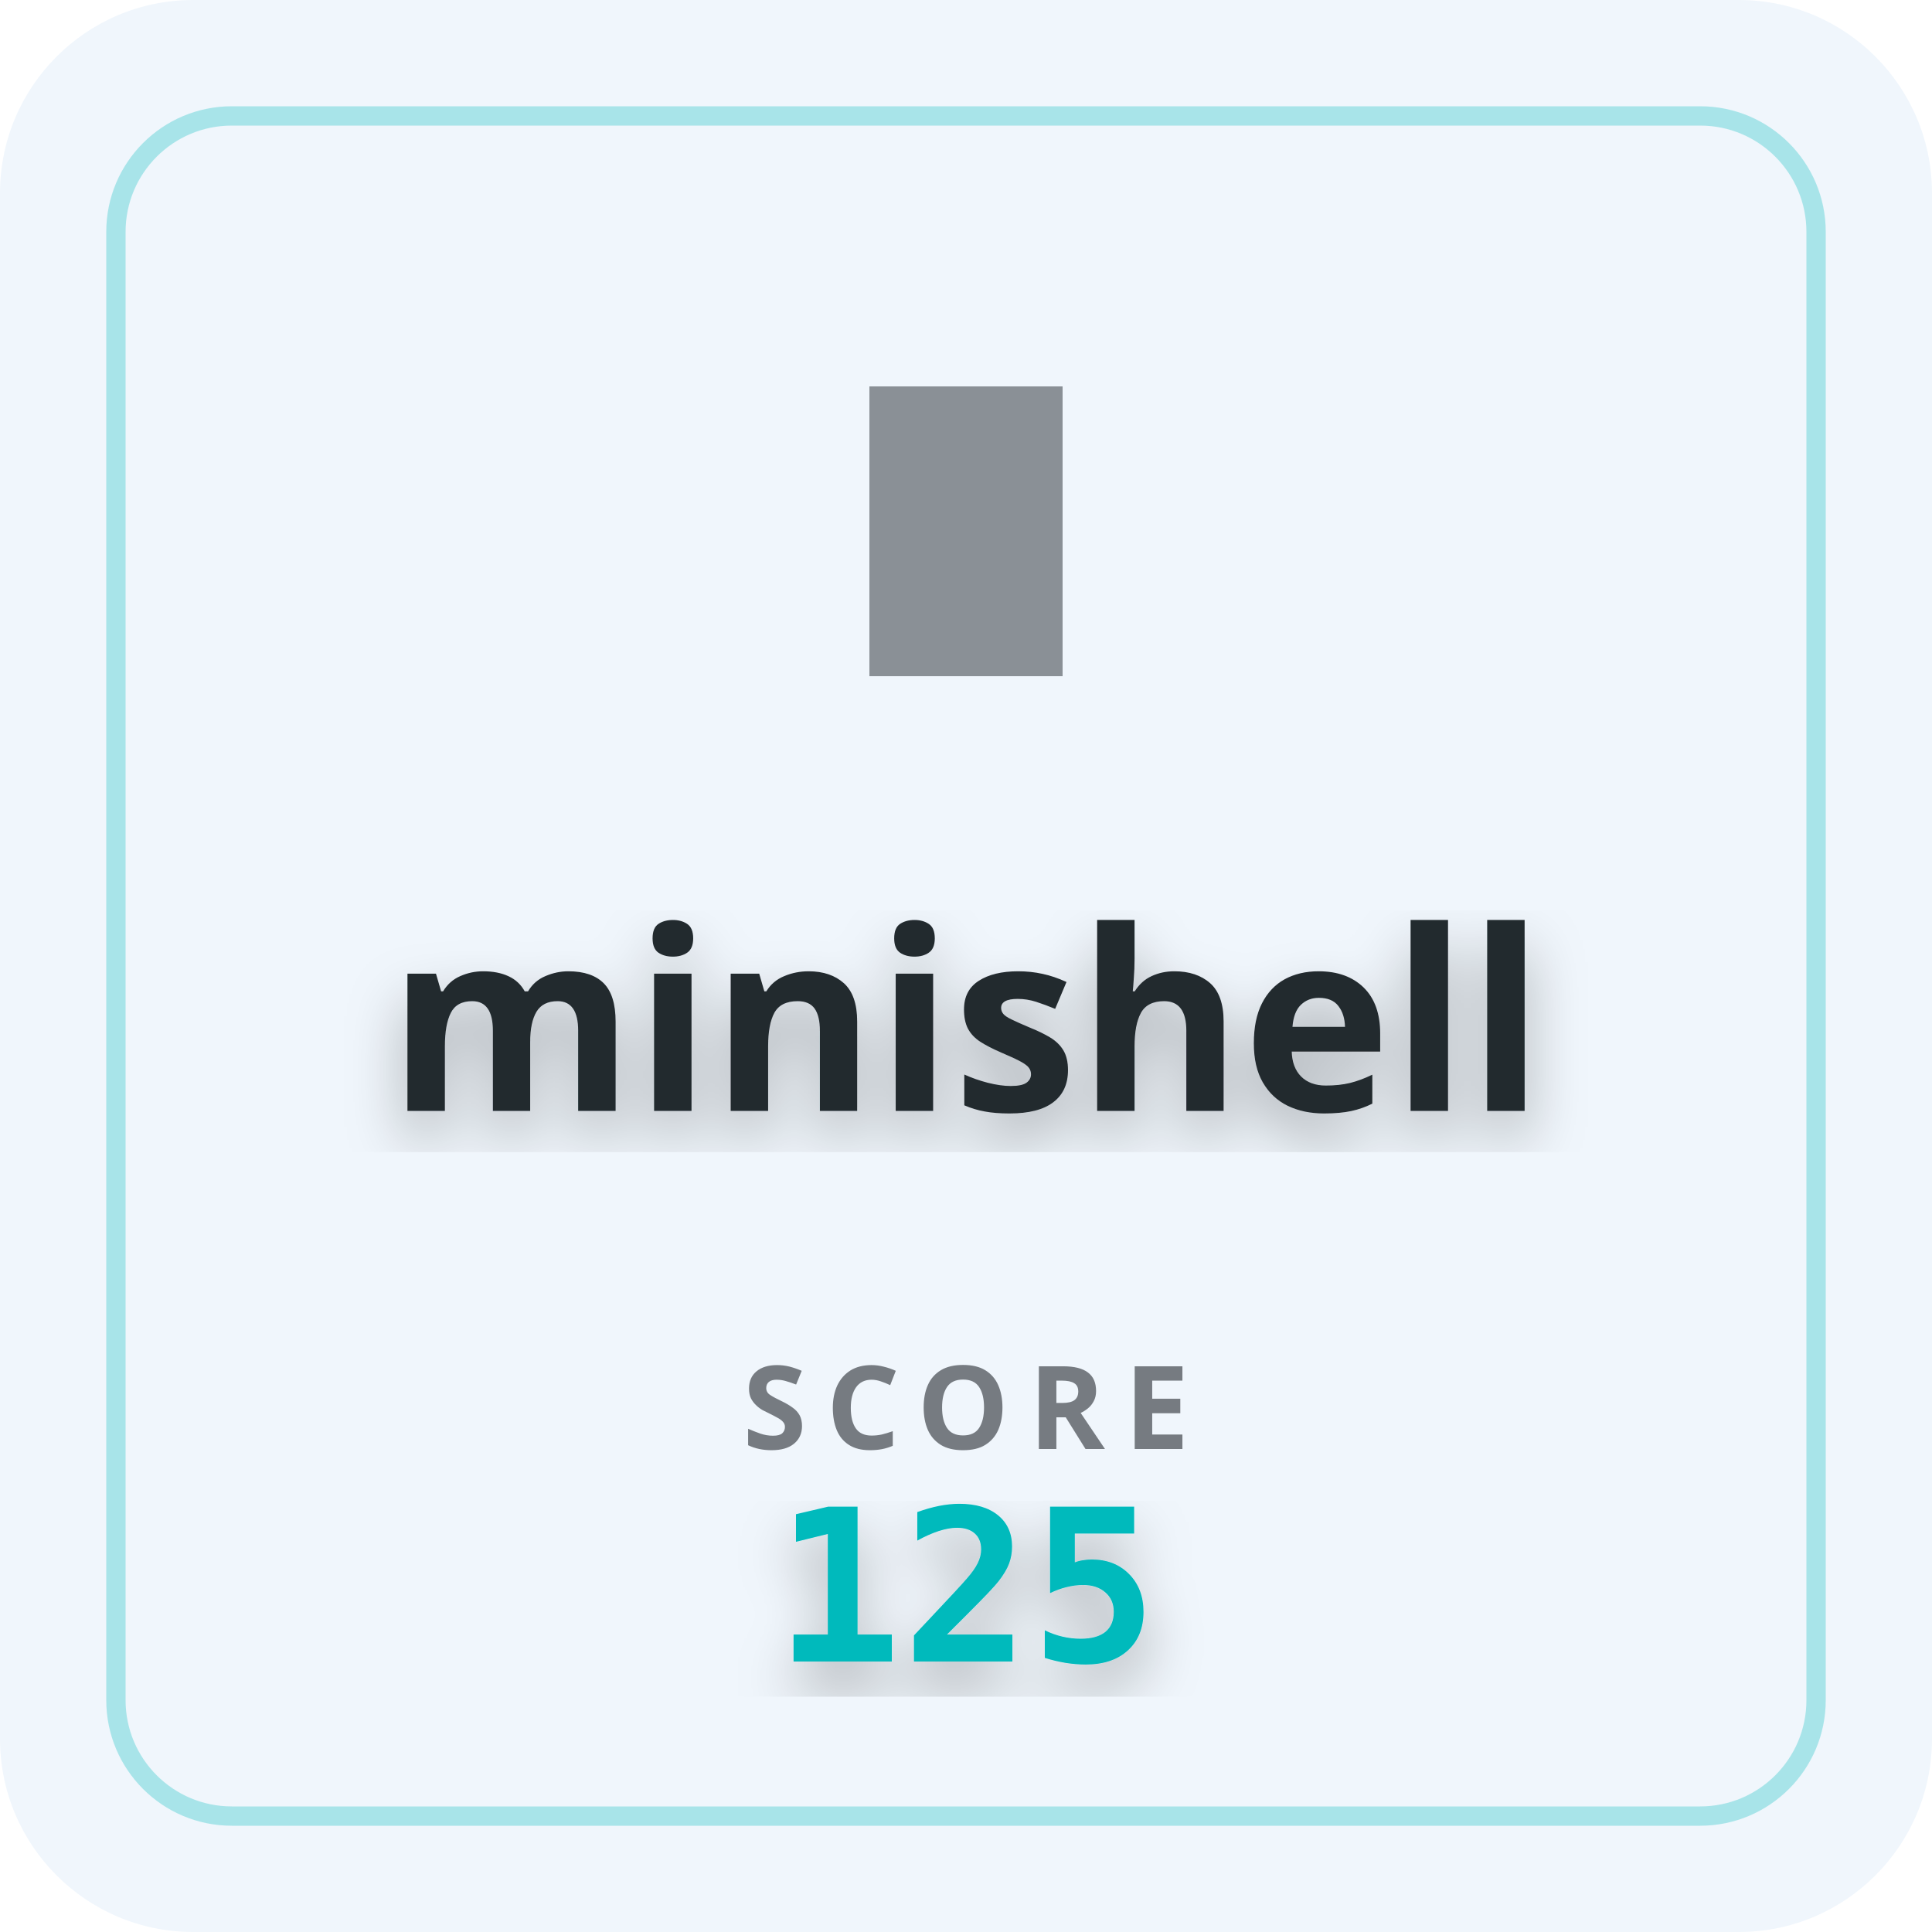
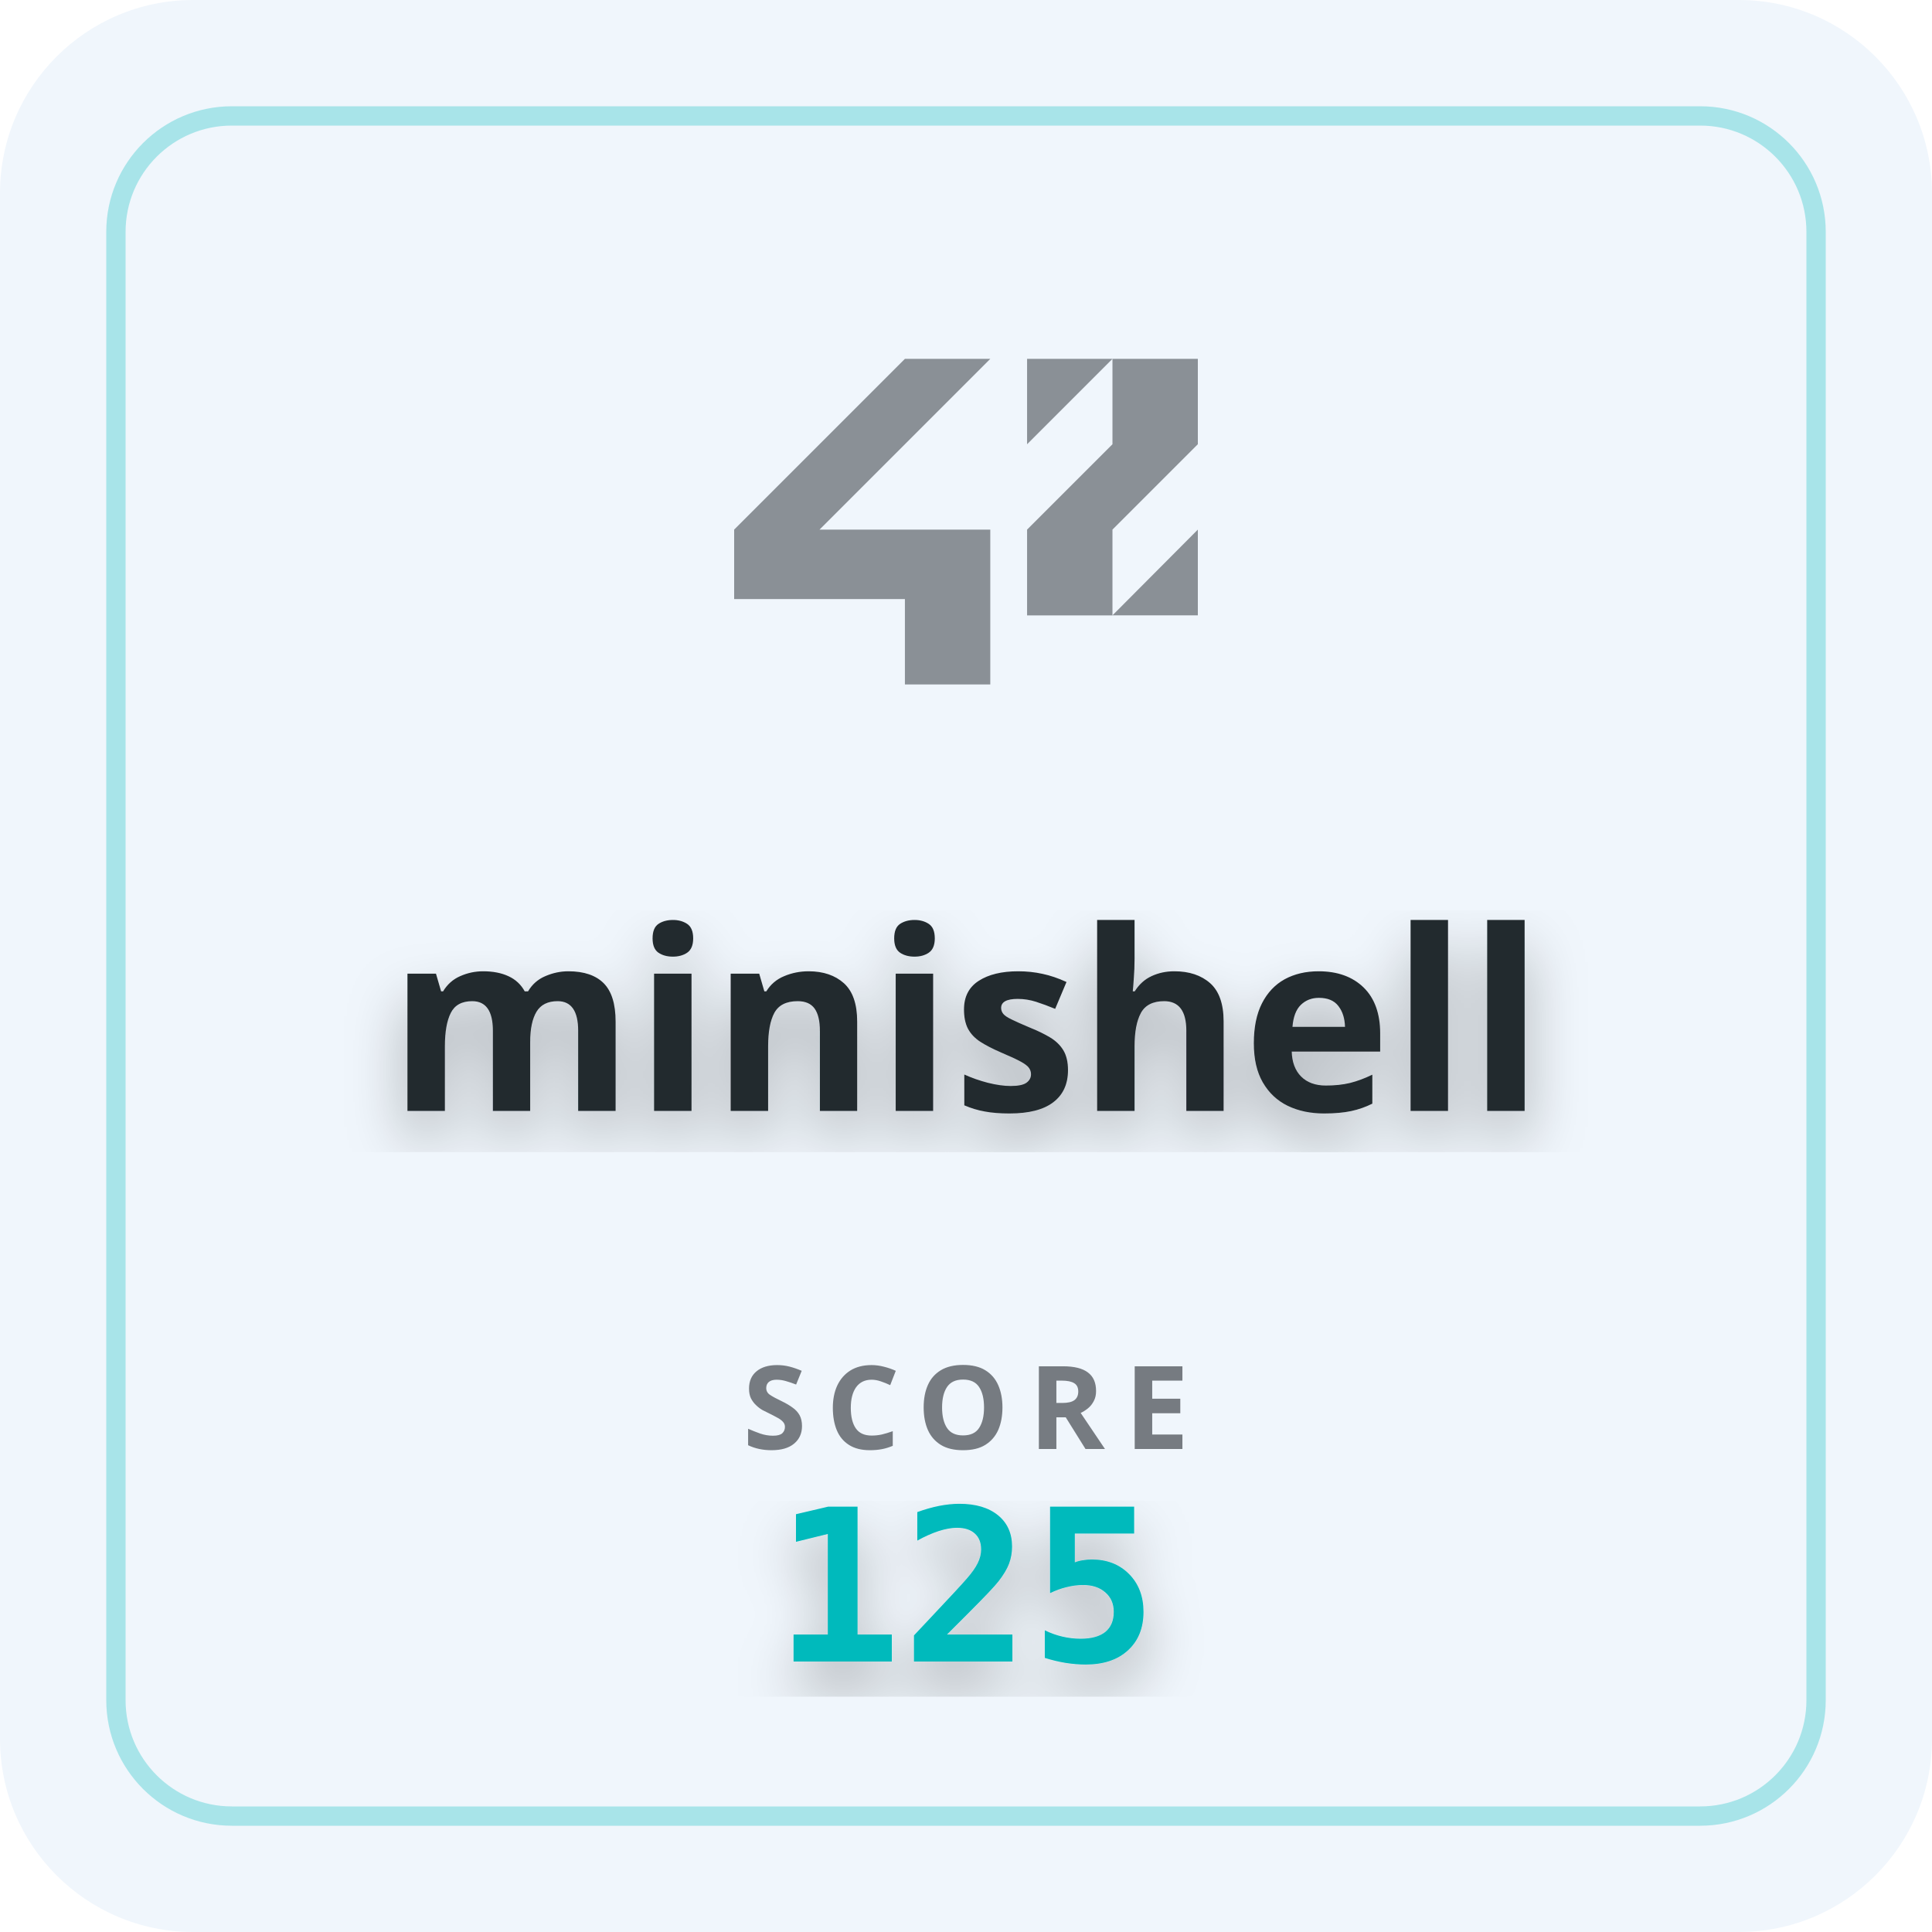
<svg xmlns="http://www.w3.org/2000/svg" width="200" height="200" viewBox="0 0 200 200">
  <defs>
    <filter id="a" width="140%" height="140%" x="-20%" y="-20%">
      <feDropShadow dx="0" dy="3" flood-color="#000" flood-opacity=".3" stdDeviation="3" />
    </filter>
  </defs>
  <rect width="200" height="200" fill="#f0f6fc" rx="20" />
  <rect width="176" height="176" x="12" y="12" fill="none" stroke="#00babc" stroke-width="2" opacity=".3" rx="12" />
-   <path fill="#24292f" d="M90 40h20v30H90Z" opacity=".5" />
+   <path fill="#24292f" d="M115.162 63.702H124v-8.878ZM124 37.148h-8.838v8.84l-8.838 8.836v8.88h8.838v-8.88L124 45.986Zm-8.838 0h-8.838v8.84zm-12.648 17.676H84.838l17.676-17.676h-8.838L76 54.824v7.19h17.676v8.838h8.838z" opacity=".5" />
  <text x="100" y="115" fill="#24292f" filter="url(#a)" font-family="sans-serif" font-size="26" font-weight="900" text-anchor="middle">minishell</text>
  <text x="100" y="150" fill="#24292f" font-family="sans-serif" font-size="12" font-weight="bold" letter-spacing="2" opacity=".6" text-anchor="middle">SCORE</text>
  <text x="100" y="172" fill="#00babc" filter="url(#a)" font-family="monospace" font-size="22" font-weight="bold" text-anchor="middle">125</text>
</svg>
